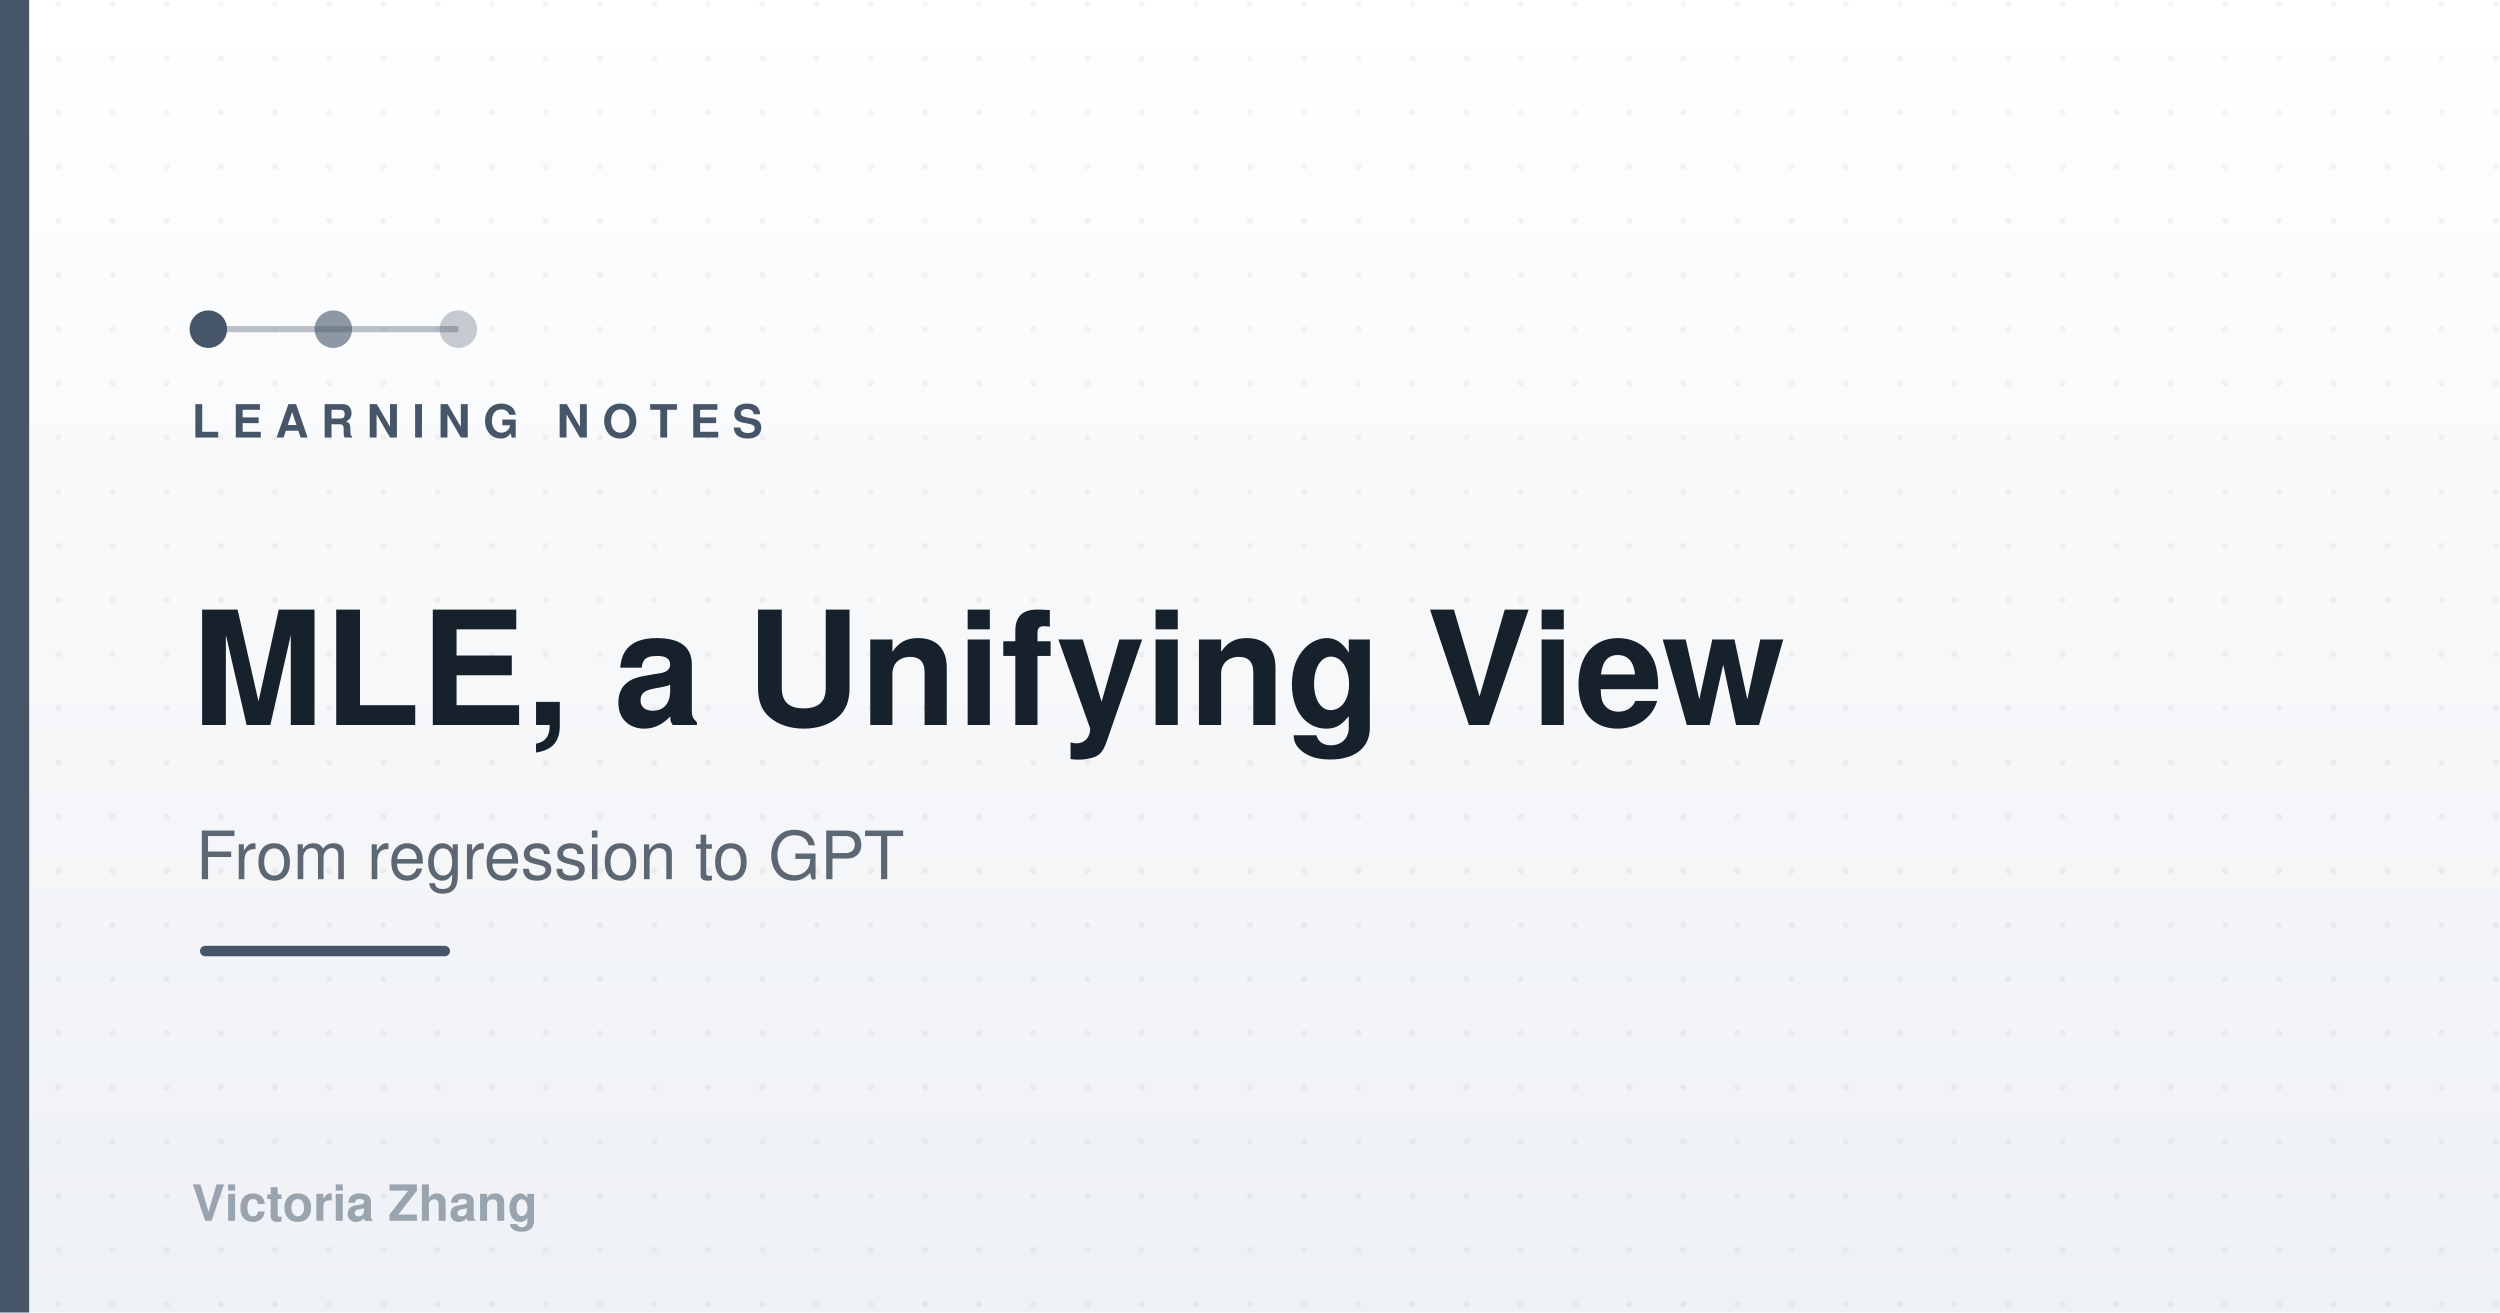
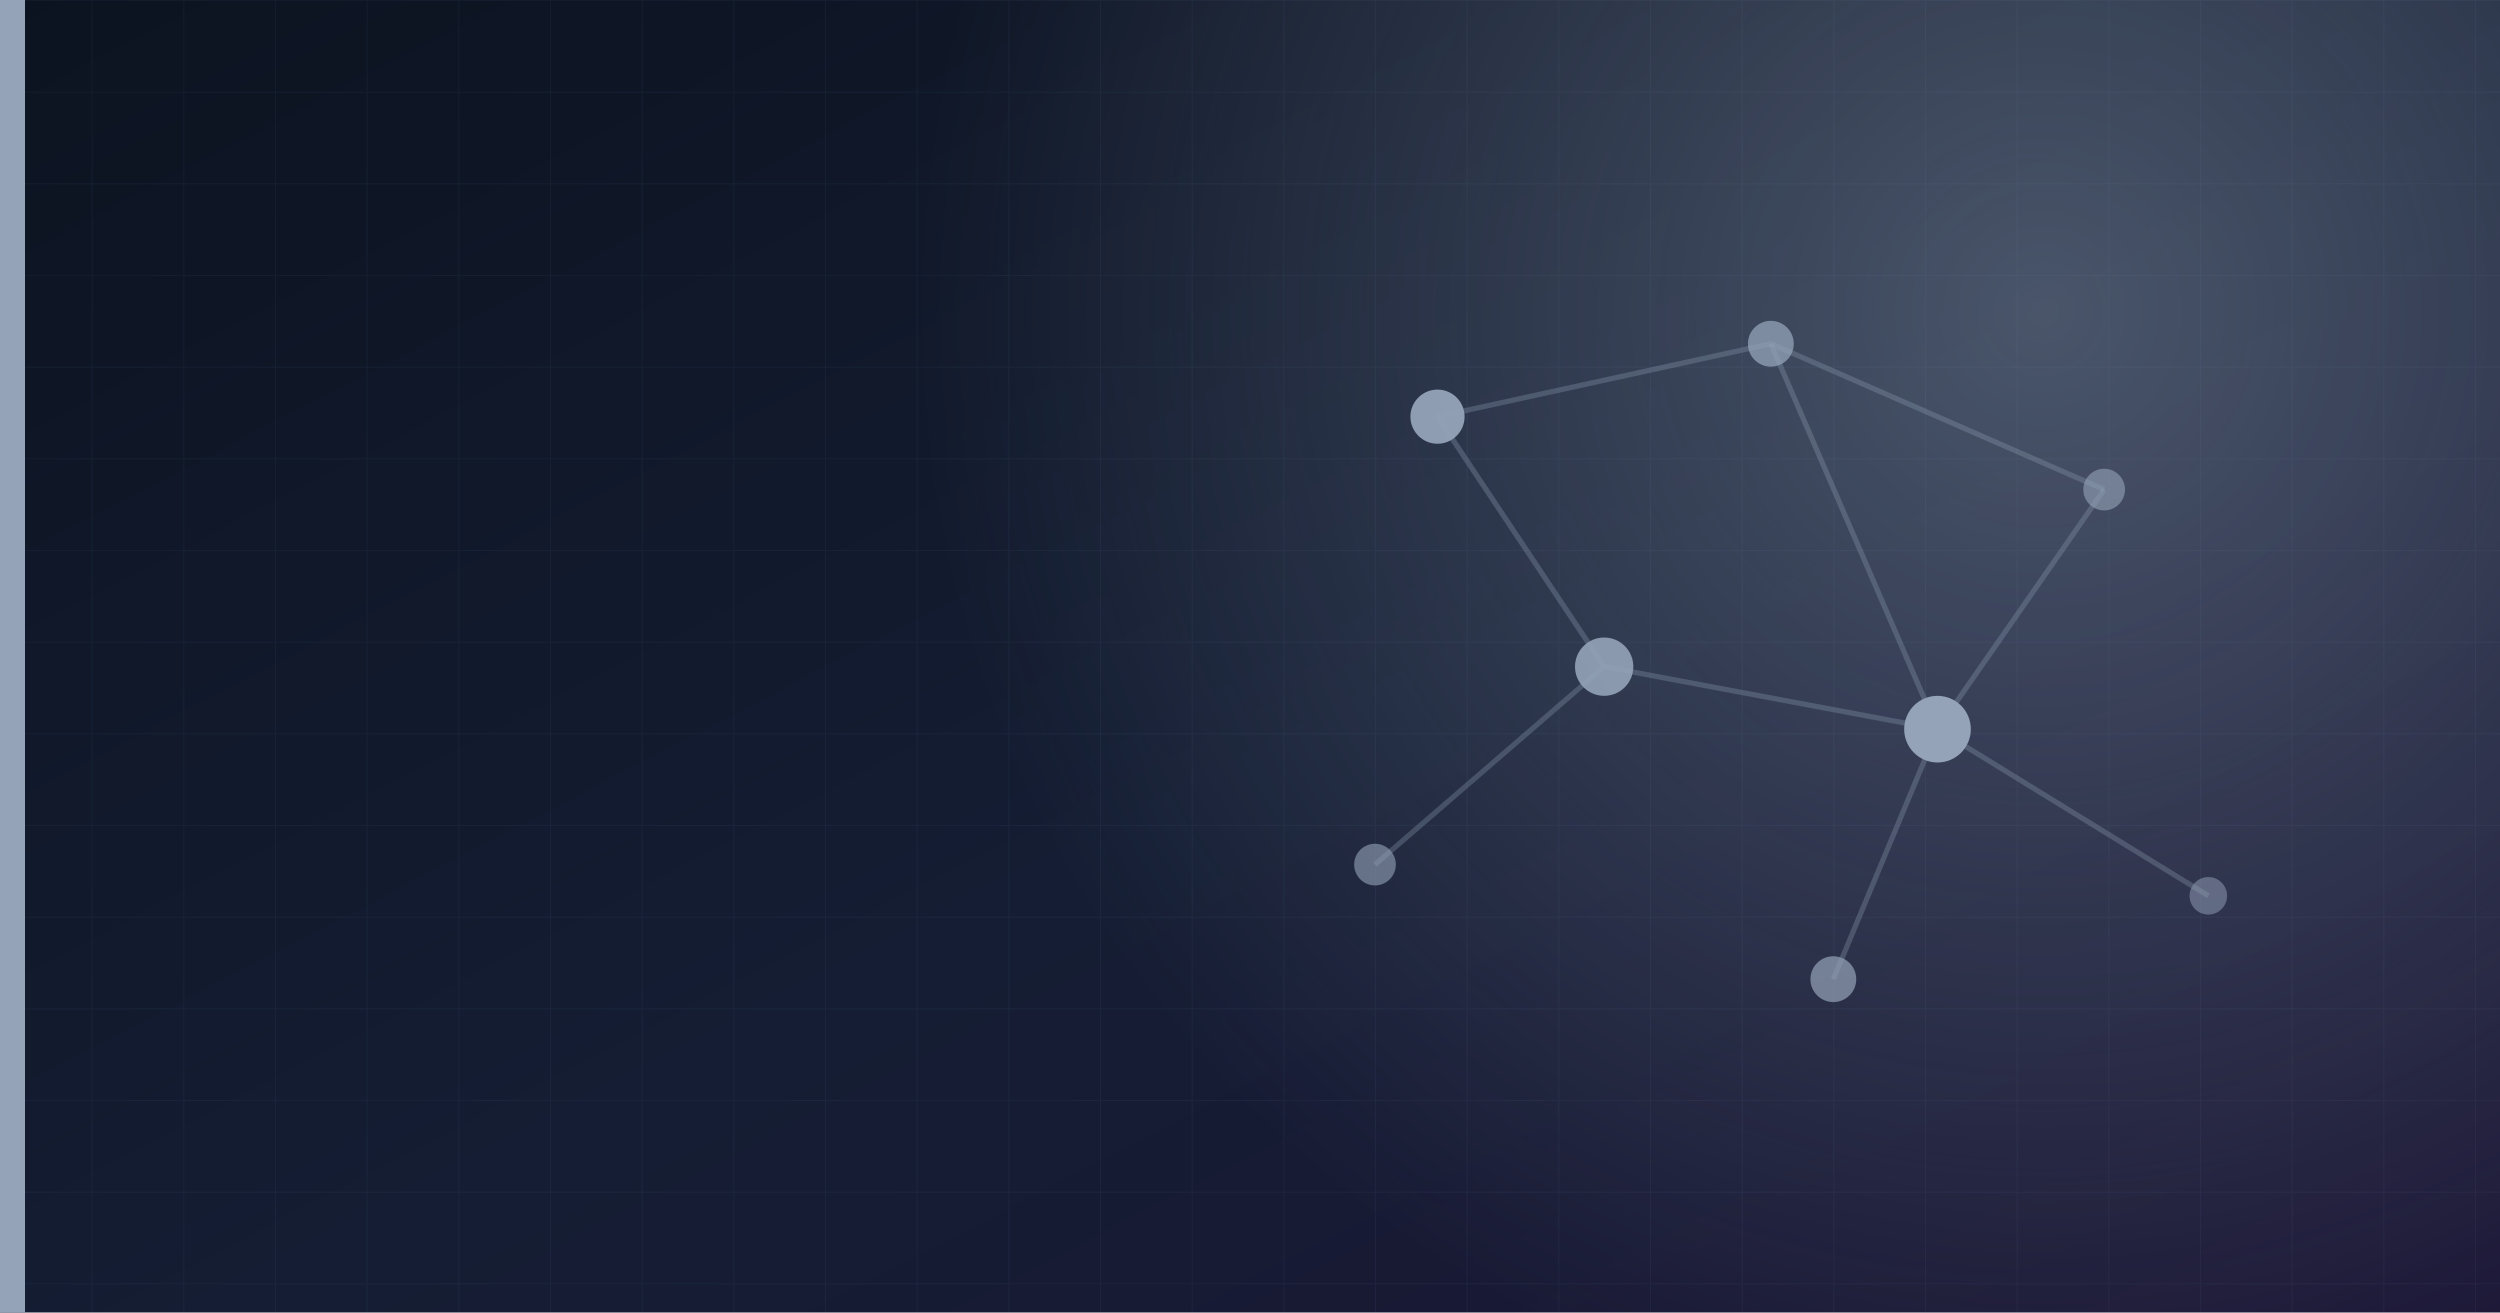
- <svg xmlns="http://www.w3.org/2000/svg" width="1200" height="630" viewBox="0 0 1200 630" font-family="-apple-system, BlinkMacSystemFont, 'Segoe UI', Helvetica, Arial, sans-serif">
+ <svg xmlns="http://www.w3.org/2000/svg" width="1200" height="630" viewBox="0 0 1200 630">
  <defs>
-     <linearGradient id="bgg" x1="0" y1="0" x2="0" y2="1">
-       <stop offset="0" stop-color="#ffffff" />
-       <stop offset="1" stop-color="#eef1f5" />
+     <linearGradient id="bg" x1="0" y1="0" x2="1" y2="1">
+       <stop offset="0" stop-color="#0c1320" />
+       <stop offset="0.55" stop-color="#141d33" />
+       <stop offset="1" stop-color="#1c1736" />
    </linearGradient>
-     <pattern id="dots" width="26" height="26" patternUnits="userSpaceOnUse">
-       <circle cx="2" cy="2" r="1.5" fill="#0f172a" fill-opacity="0.045" />
+     <radialGradient id="glow" cx="50%" cy="50%" r="50%">
+       <stop offset="0" stop-color="#94a3b8" stop-opacity="0.42" />
+       <stop offset="1" stop-color="#94a3b8" stop-opacity="0" />
+     </radialGradient>
+     <pattern id="grid" width="44" height="44" patternUnits="userSpaceOnUse">
+       <path d="M44 0H0V44" fill="none" stroke="#9fb4ff" stroke-opacity="0.05" stroke-width="1" />
    </pattern>
  </defs>
-   <rect width="1200" height="630" fill="url(#bgg)" />
-   <rect width="1200" height="630" fill="url(#dots)" />
-   <rect x="0" y="0" width="14" height="630" fill="#475569" />
-   <g transform="translate(92,150)">
-     <line x1="8" y1="8" x2="128" y2="8" stroke="#475569" stroke-width="3" stroke-opacity="0.35" />
-     <circle cx="8" cy="8" r="9" fill="#475569" />
-     <circle cx="68" cy="8" r="9" fill="#475569" fill-opacity="0.6" />
-     <circle cx="128" cy="8" r="9" fill="#475569" fill-opacity="0.3" />
+   <rect width="1200" height="630" fill="url(#bg)" />
+   <rect width="1200" height="630" fill="url(#grid)" />
+   <circle cx="980" cy="150" r="540" fill="url(#glow)" />
+   <rect x="0" y="0" width="12" height="630" fill="#94a3b8" />
+   <g stroke="#94a3b8" stroke-opacity="0.30" stroke-width="2.5" fill="none">
+     <line x1="690" y1="200" x2="850" y2="165" />
+     <line x1="850" y1="165" x2="1010" y2="235" />
+     <line x1="690" y1="200" x2="770" y2="320" />
+     <line x1="770" y1="320" x2="930" y2="350" />
+     <line x1="930" y1="350" x2="1060" y2="430" />
+     <line x1="1010" y1="235" x2="930" y2="350" />
+     <line x1="770" y1="320" x2="660" y2="415" />
+     <line x1="930" y1="350" x2="850" y2="165" />
+     <line x1="930" y1="350" x2="880" y2="470" />
  </g>
-   <text x="92" y="210" font-size="22" font-weight="700" letter-spacing="6" fill="#475569">LEARNING NOTES</text>
-   <text font-size="76" font-weight="800" fill="#16212b">
-     <tspan x="92" y="348">MLE, a Unifying View</tspan>
-   </text>
-   <text x="94" y="422" font-size="32" fill="#5c6773">From regression to GPT</text>
-   <rect x="96" y="454" width="120" height="5" rx="2.5" fill="#475569" />
-   <text x="92" y="586" font-size="24" font-weight="600" fill="#9aa4af">Victoria Zhang</text>
+   <g fill="#94a3b8">
+     <circle cx="690" cy="200" r="13" fill-opacity="0.95" />
+     <circle cx="850" cy="165" r="11" fill-opacity="0.75" />
+     <circle cx="1010" cy="235" r="10" fill-opacity="0.6" />
+     <circle cx="770" cy="320" r="14" fill-opacity="0.9" />
+     <circle cx="930" cy="350" r="16" fill-opacity="1" />
+     <circle cx="1060" cy="430" r="9" fill-opacity="0.5" />
+     <circle cx="660" cy="415" r="10" fill-opacity="0.6" />
+     <circle cx="880" cy="470" r="11" fill-opacity="0.7" />
+   </g>
</svg>
